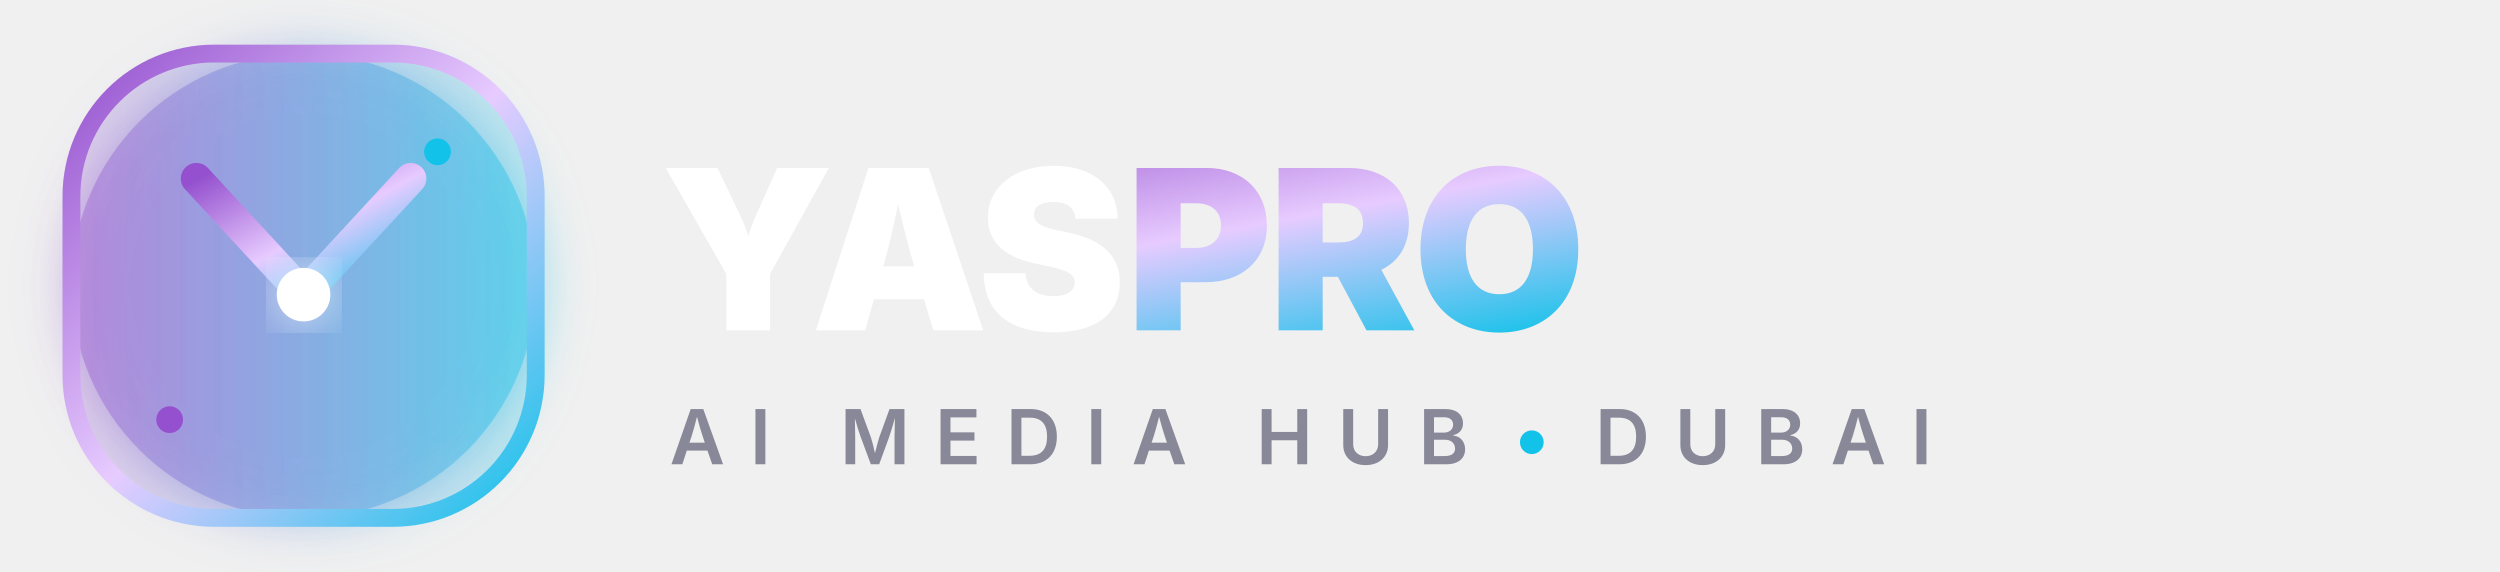
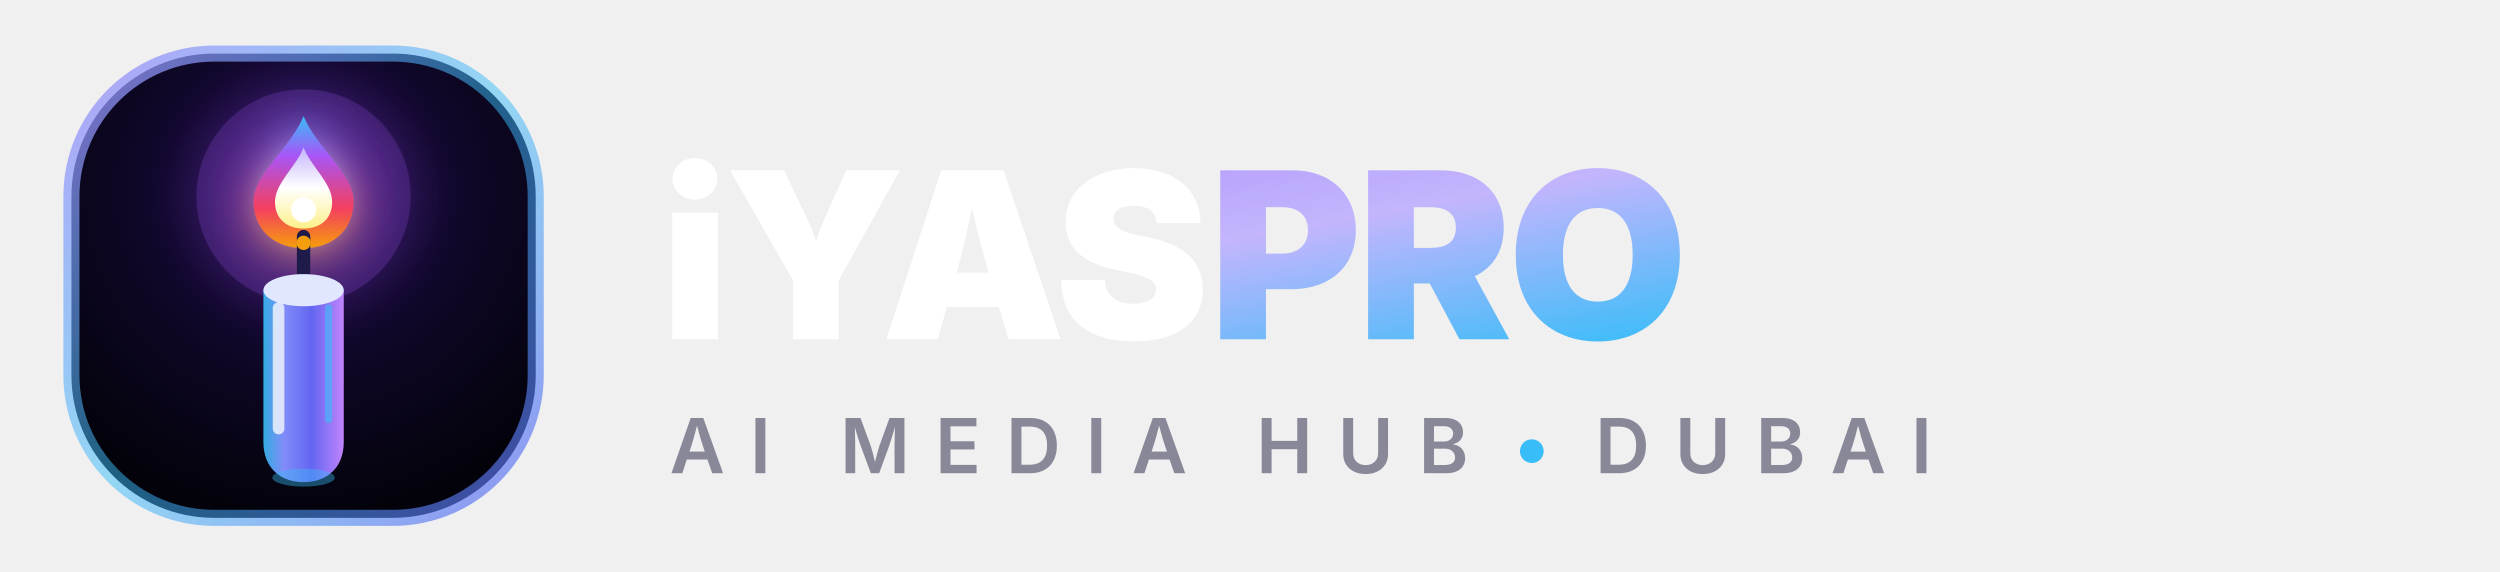
<svg xmlns="http://www.w3.org/2000/svg" viewBox="0 0 280 64" fill="none">
  <defs>
-     <linearGradient id="yaspro-grad" x1="0%" y1="0%" x2="100%" y2="100%">
-       <stop offset="0%" stop-color="#9450ce" />
-       <stop offset="50%" stop-color="#e7cbff" />
-       <stop offset="100%" stop-color="#12c2e9" />
+     <radialGradient id="candle-halo" cx="50%" cy="30%" r="70%">
+       <stop offset="0%" stop-color="#2e1065" />
+       <stop offset="50%" stop-color="#0f0728" />
+       <stop offset="100%" stop-color="#03020a" />
+     </radialGradient>
+     <linearGradient id="candle-border" x1="0%" y1="0%" x2="100%" y2="100%">
+       <stop offset="0%" stop-color="#a78bfa" stop-opacity="0.8" />
+       <stop offset="50%" stop-color="#38bdf8" stop-opacity="0.5" />
+       <stop offset="100%" stop-color="#6366f1" stop-opacity="0.7" />
    </linearGradient>
-     <linearGradient id="yaspro-glow" x1="0%" y1="0%" x2="100%" y2="0%">
-       <stop offset="0%" stop-color="#9450ce" stop-opacity="0.8" />
-       <stop offset="100%" stop-color="#12c2e9" stop-opacity="0.8" />
+     <filter id="flame-glow" x="-40%" y="-40%" width="180%" height="180%">
+       <feGaussianBlur stdDeviation="2.5" result="blur" />
+       <feMerge>
+         <feMergeNode in="blur" />
+         <feMergeNode in="SourceGraphic" />
+       </feMerge>
+     </filter>
+     <linearGradient id="flame-grad" x1="50%" y1="100%" x2="50%" y2="0%">
+       <stop offset="0%" stop-color="#f59e0b" />
+       <stop offset="30%" stop-color="#f43f5e" />
+       <stop offset="70%" stop-color="#a855f7" />
+       <stop offset="100%" stop-color="#38bdf8" />
    </linearGradient>
-     <filter id="glow-blur" x="-20%" y="-20%" width="140%" height="140%">
-       <feGaussianBlur stdDeviation="3" result="blur" />
-       <feComposite in="SourceGraphic" in2="blur" operator="over" />
-     </filter>
+     <linearGradient id="ember-grad" x1="50%" y1="100%" x2="50%" y2="0%">
+       <stop offset="0%" stop-color="#fef08a" />
+       <stop offset="50%" stop-color="#ffffff" />
+       <stop offset="100%" stop-color="#c4b5fd" />
+     </linearGradient>
+     <linearGradient id="candle-stem" x1="0%" y1="0%" x2="100%" y2="0%">
+       <stop offset="0%" stop-color="#38bdf8" stop-opacity="0.9" />
+       <stop offset="25%" stop-color="#818cf8" />
+       <stop offset="60%" stop-color="#6366f1" />
+       <stop offset="100%" stop-color="#c084fc" />
+     </linearGradient>
+     <linearGradient id="text-brand-grad" x1="0%" y1="0%" x2="100%" y2="100%">
+       <stop offset="0%" stop-color="#a78bfa" />
+       <stop offset="50%" stop-color="#c4b5fd" />
+       <stop offset="100%" stop-color="#38bdf8" />
+     </linearGradient>
  </defs>
  <g transform="translate(6, 4)">
-     <circle cx="28" cy="28" r="26" fill="url(#yaspro-glow)" opacity="0.6" filter="url(#glow-blur)" />
-     <rect x="2" y="2" width="52" height="52" rx="16" fill="url(#yaspro-glow)" fill-opacity="0.25" stroke="url(#yaspro-grad)" stroke-width="2" />
-     <path d="M16 16 L28 29 L40 16" stroke="url(#yaspro-grad)" stroke-width="3.5" stroke-linecap="round" stroke-linejoin="round" />
-     <path d="M28 29 L28 42" stroke="url(#yaspro-grad)" stroke-width="3.5" stroke-linecap="round" />
-     <circle cx="28" cy="29" r="3" fill="#ffffff" filter="url(#glow-blur)" />
-     <circle cx="43" cy="13" r="1.5" fill="#12c2e9" />
-     <circle cx="13" cy="43" r="1.5" fill="#9450ce" />
+     <rect x="2" y="2" width="52" height="52" rx="16" fill="url(#candle-halo)" stroke="url(#candle-border)" stroke-width="1.8" />
+     <circle cx="28" cy="18" r="12" fill="#a855f7" fill-opacity="0.2" filter="url(#flame-glow)" />
+     <g filter="url(#flame-glow)">
+       <path d="M28 9            C29.4 12.5 33.6 15.5 33.6 18.5            C33.6 22 31 23.8 28 23.8            C25 23.8 22.4 22 22.4 18.5            C22.4 15.5 26.6 12.5 28 9 Z" fill="url(#flame-grad)" />
+       <path d="M28 12.5            C28.7 14.5 31.2 16.5 31.2 18.6            C31.2 20.6 29.8 21.6 28 21.6            C26.2 21.6 24.8 20.6 24.8 18.6            C24.8 16.5 27.3 14.5 28 12.5 Z" fill="url(#ember-grad)" />
+       <circle cx="28" cy="19.5" r="1.4" fill="#ffffff" />
+     </g>
+     <path d="M28 22.5 V27" stroke="#1e1b4b" stroke-width="1.5" stroke-linecap="round" />
+     <circle cx="28" cy="23.2" r="0.8" fill="#f59e0b" />
+     <path d="M23.5 28.5          H32.5          V45.5          C32.5 48.5 30.5 50 28 50          C25.5 50 23.5 48.5 23.5 45.5          V28.5 Z" fill="url(#candle-stem)" />
+     <ellipse cx="28" cy="28.5" rx="4.5" ry="1.8" fill="#e0e7ff" />
+     <path d="M25.2 30.5 V44" stroke="#ffffff" stroke-width="1.3" stroke-linecap="round" opacity="0.75" />
+     <path d="M30.8 30.5 V43" stroke="#38bdf8" stroke-width="0.8" stroke-linecap="round" opacity="0.6" />
+     <ellipse cx="28" cy="49.5" rx="3.5" ry="1" fill="#38bdf8" opacity="0.4" />
  </g>
-   <g transform="translate(74, 37)">
-     <text font-family="'Poppins', 'Inter', -apple-system, sans-serif" font-weight="900" font-size="25" fill="#ffffff" letter-spacing="-0.5">
-       YAS<tspan fill="url(#yaspro-grad)">PRO</tspan>
+   <g transform="translate(74, 38)">
+     <text font-family="'Poppins', 'Inter', -apple-system, sans-serif" font-weight="900" font-size="26" fill="#ffffff" letter-spacing="-0.5">
+       iYAS<tspan fill="url(#text-brand-grad)">PRO</tspan>
    </text>
  </g>
-   <g transform="translate(75, 52)">
+   <g transform="translate(75, 53)">
    <text font-family="'Inter', -apple-system, sans-serif" font-weight="600" font-size="8.5" fill="#888899" letter-spacing="2.8">
-       AI MEDIA HUB <tspan fill="#12c2e9">•</tspan> DUBAI
+       AI MEDIA HUB <tspan fill="#38bdf8">•</tspan> DUBAI
    </text>
  </g>
</svg>
